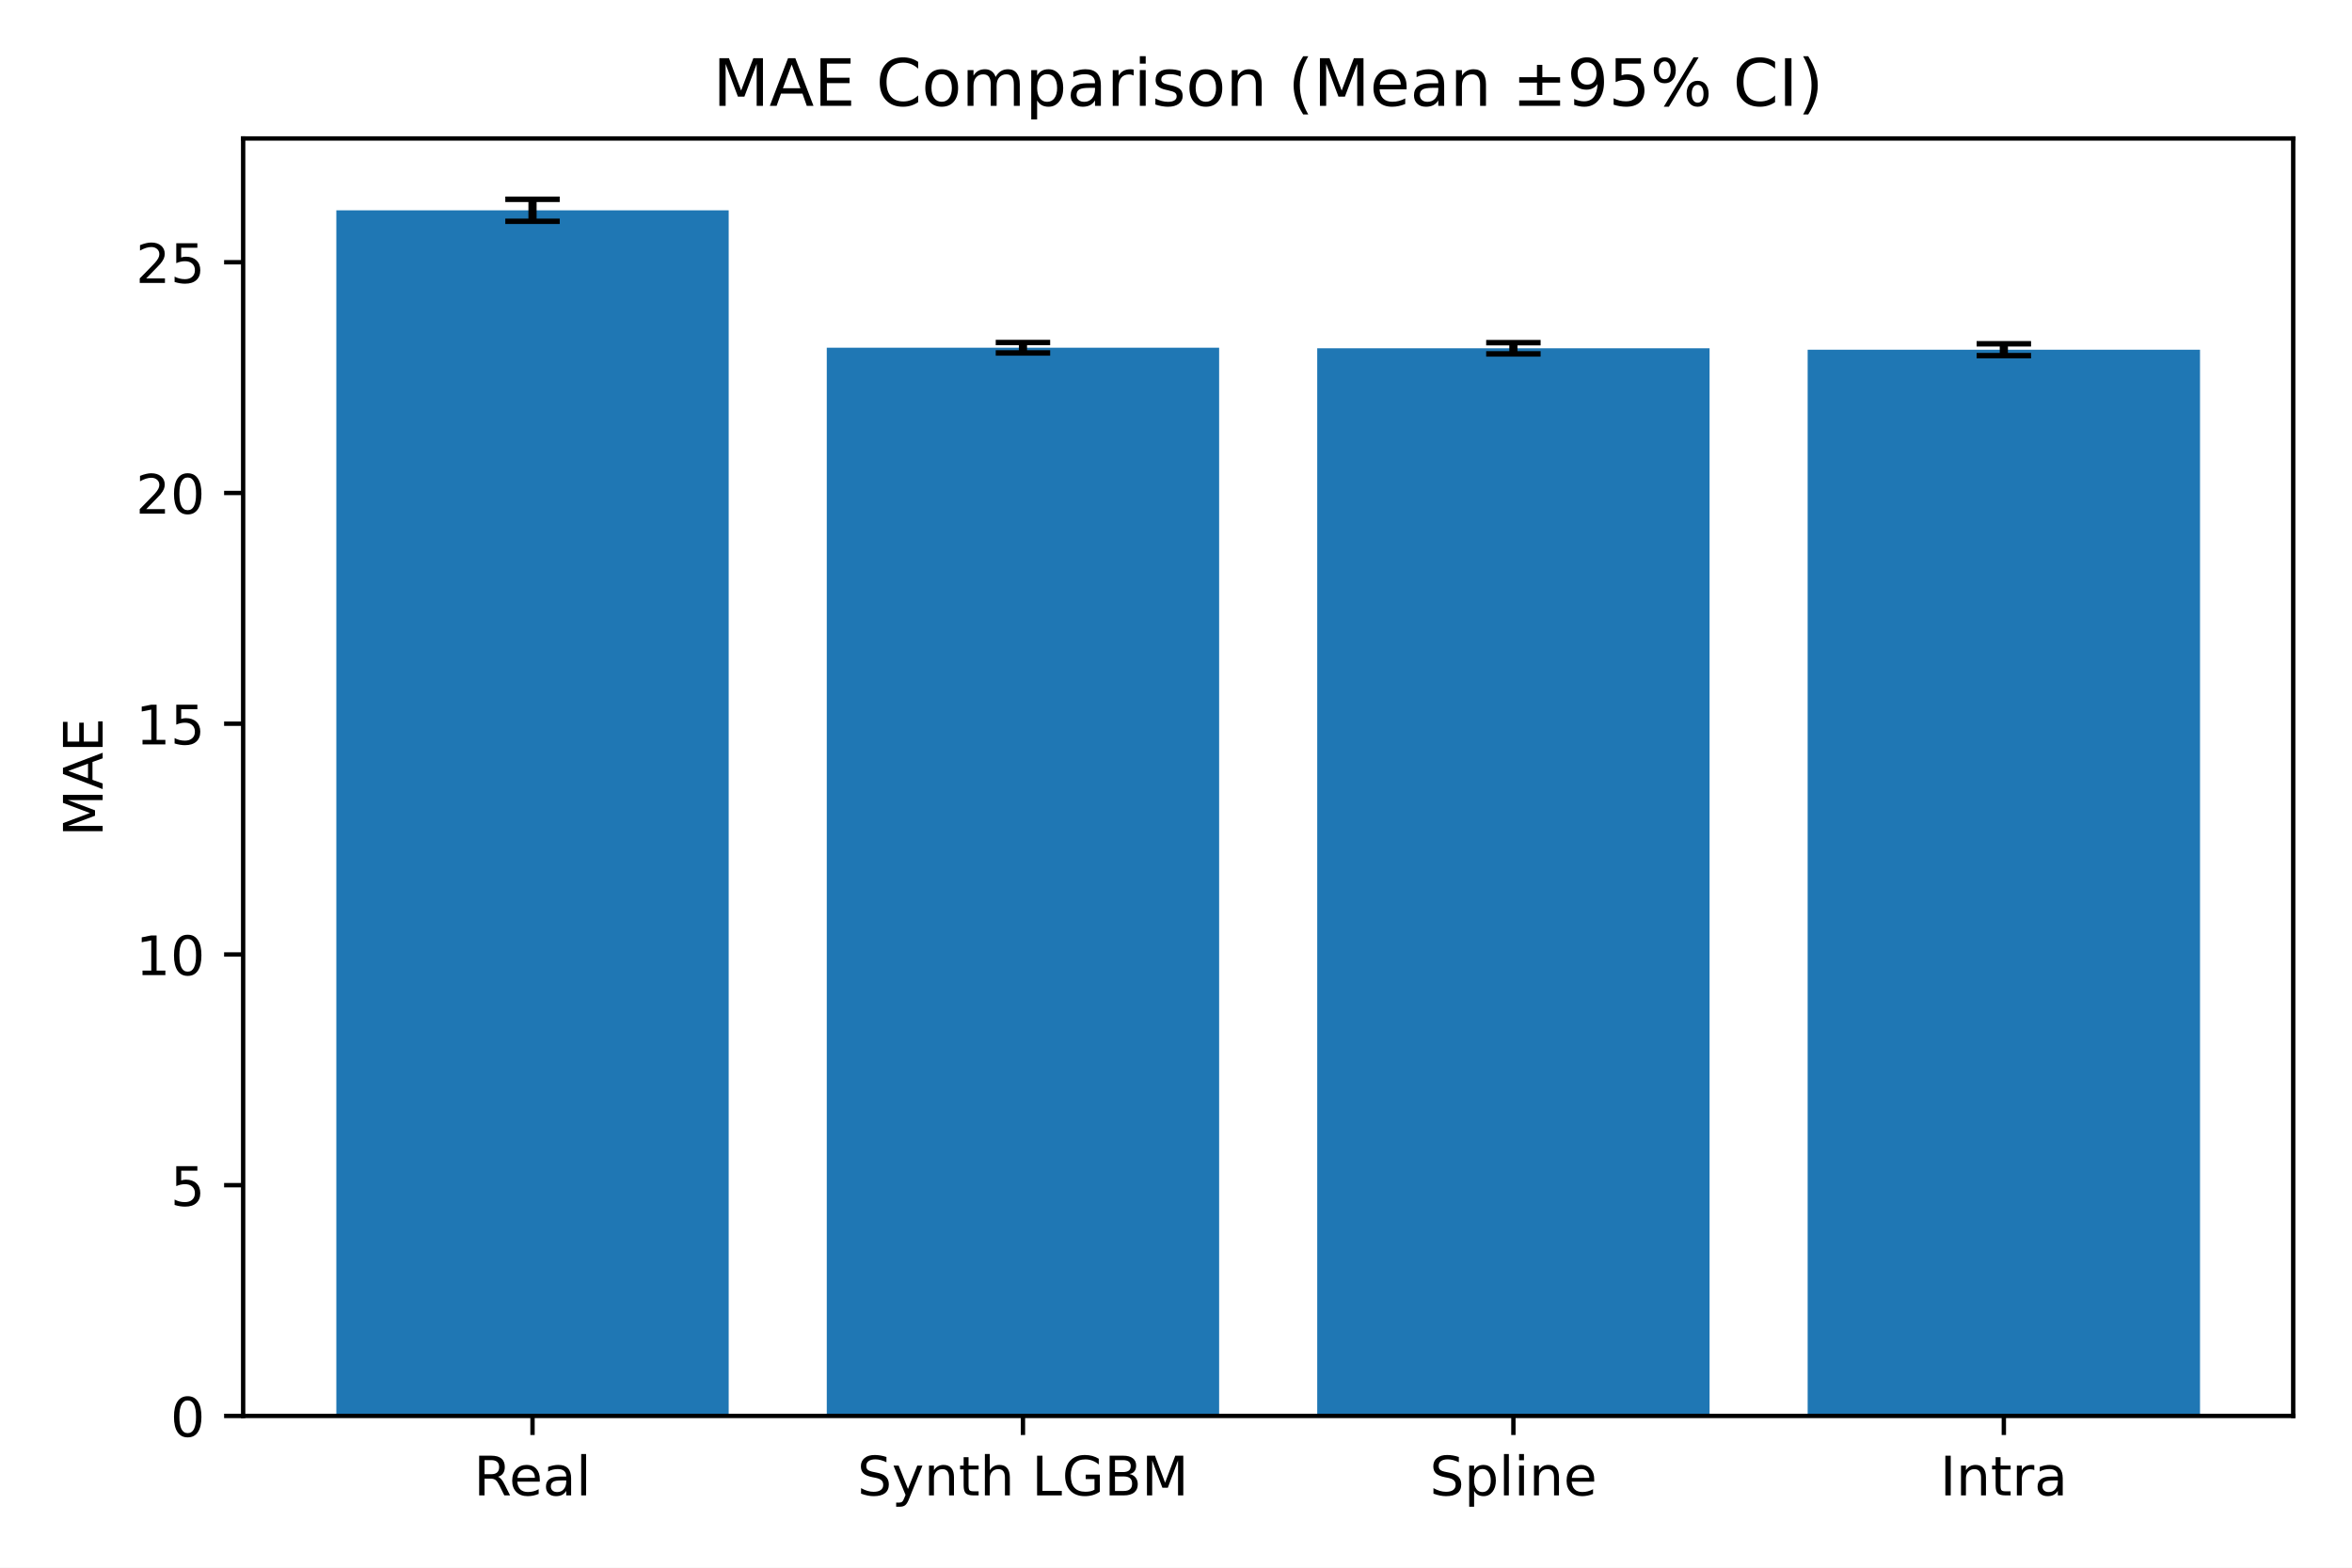
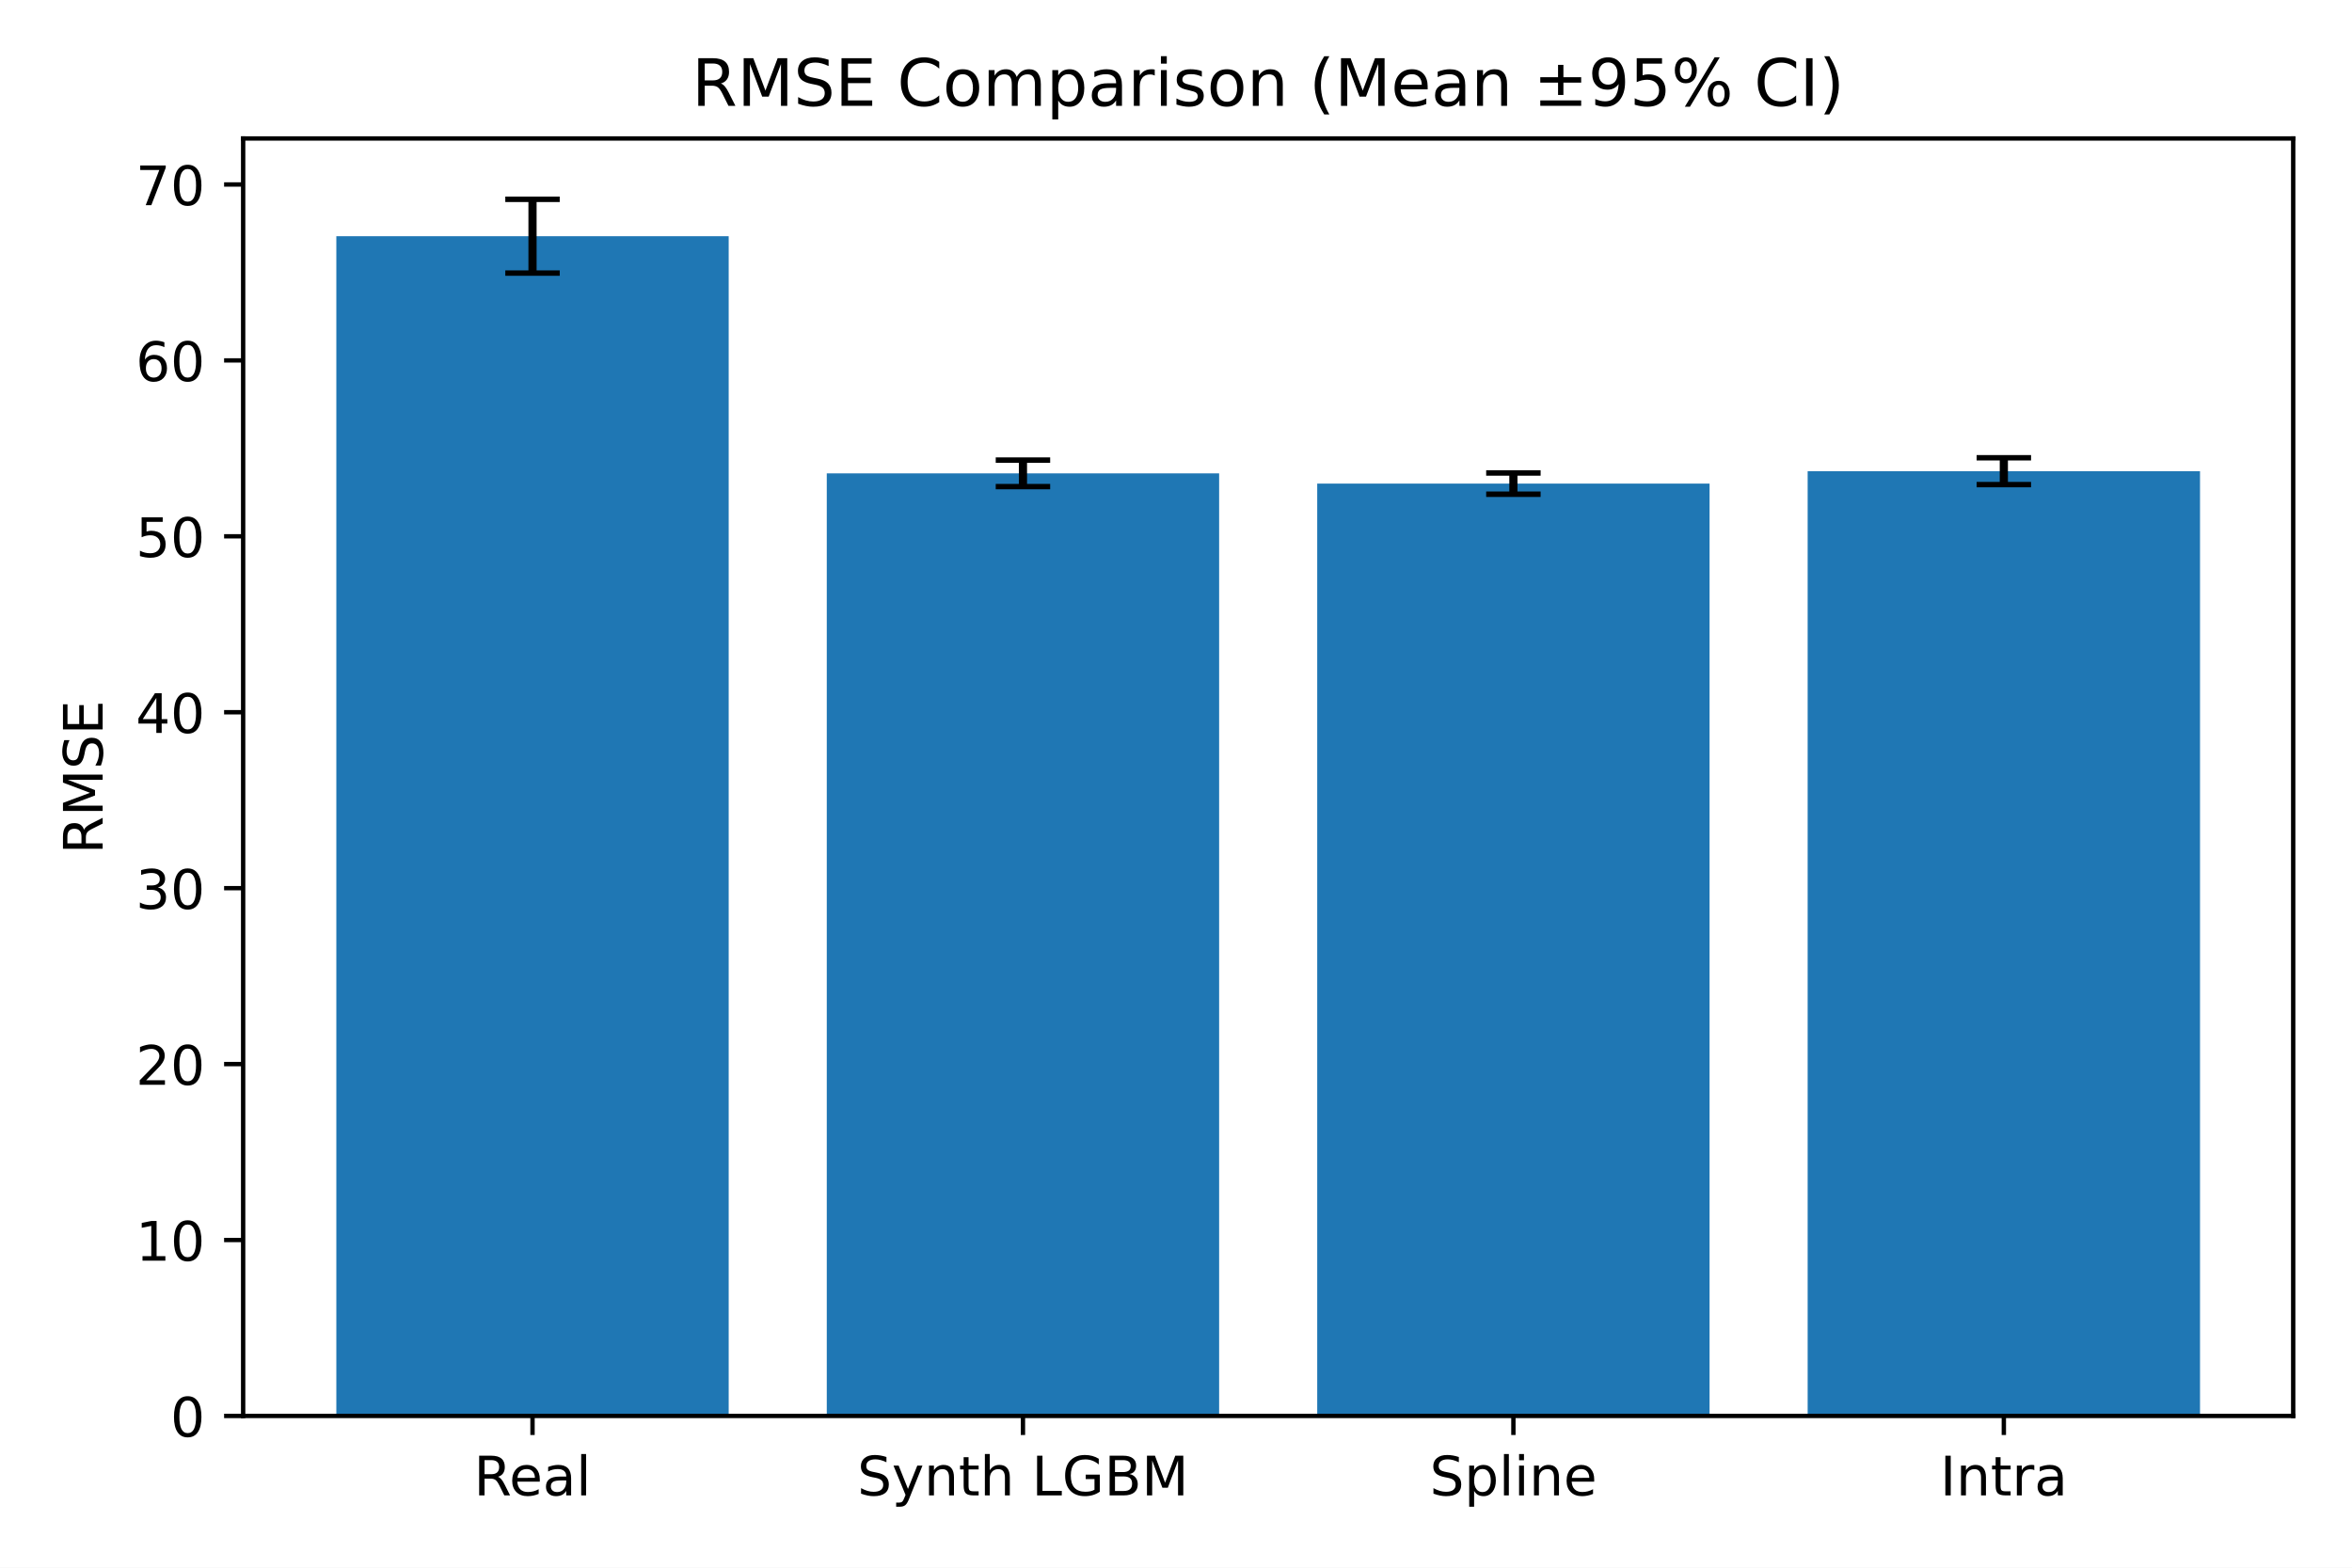
<svg xmlns="http://www.w3.org/2000/svg" xmlns:xlink="http://www.w3.org/1999/xlink" width="432pt" height="288pt" viewBox="0 0 432 288" version="1.1">
  <defs>
    <style type="text/css">*{stroke-linejoin: round; stroke-linecap: butt}</style>
  </defs>
  <g id="figure_1">
    <g id="patch_1">
      <path d="M 0 288  L 432 288  L 432 0  L 0 0  z " style="fill: #ffffff" />
    </g>
    <g id="axes_1">
      <g id="patch_2">
        <path d="M 44.66 260.12  L 421.2 260.12  L 421.2 25.44  L 44.66 25.44  z " style="fill: #ffffff" />
      </g>
      <g id="patch_3">
-         <path d="M 61.775 260.12  L 133.841 260.12  L 133.841 38.635  L 61.775 38.635  z " clip-path="url(#p902162ac54)" style="fill: #1f77b4" />
+         <path d="M 61.775 260.12  L 133.841 260.12  L 133.841 43.393  L 61.775 43.393  z " clip-path="url(#p8f5cad3038)" style="fill: #1f77b4" />
      </g>
      <g id="patch_4">
-         <path d="M 151.857 260.12  L 223.922 260.12  L 223.922 63.882  L 151.857 63.882  z " clip-path="url(#p902162ac54)" style="fill: #1f77b4" />
+         <path d="M 151.857 260.12  L 223.922 260.12  L 223.922 86.963  L 151.857 86.963  z " clip-path="url(#p8f5cad3038)" style="fill: #1f77b4" />
      </g>
      <g id="patch_5">
-         <path d="M 241.938 260.12  L 314.003 260.12  L 314.003 63.979  L 241.938 63.979  z " clip-path="url(#p902162ac54)" style="fill: #1f77b4" />
+         <path d="M 241.938 260.12  L 314.003 260.12  L 314.003 88.845  L 241.938 88.845  z " clip-path="url(#p8f5cad3038)" style="fill: #1f77b4" />
      </g>
      <g id="patch_6">
-         <path d="M 332.019 260.12  L 404.085 260.12  L 404.085 64.247  L 332.019 64.247  z " clip-path="url(#p902162ac54)" style="fill: #1f77b4" />
+         <path d="M 332.019 260.12  L 404.085 260.12  L 404.085 86.561  L 332.019 86.561  z " clip-path="url(#p8f5cad3038)" style="fill: #1f77b4" />
      </g>
      <g id="matplotlib.axis_1">
        <g id="xtick_1">
          <g id="line2d_1">
            <defs>
-               <path id="m9a06ae8ef2" d="M 0 0  L 0 3.5  " style="stroke: #000000; stroke-width: 0.8" />
+               <path id="m32165936a6" d="M 0 0  L 0 3.5  " style="stroke: #000000; stroke-width: 0.8" />
            </defs>
            <g>
-               <use xlink:href="#m9a06ae8ef2" x="97.808" y="260.12" style="stroke: #000000; stroke-width: 0.8" />
+               <use xlink:href="#m32165936a6" x="97.808" y="260.12" style="stroke: #000000; stroke-width: 0.8" />
            </g>
          </g>
          <g id="text_1">
            <g transform="translate(87.02908 274.7184) scale(0.1 -0.1)">
              <defs>
                <path id="DejaVuSans-52" d="M 2841 2188  Q 3044 2119 3236 1894  Q 3428 1669 3622 1275  L 4263 0  L 3584 0  L 2988 1197  Q 2756 1666 2539 1819  Q 2322 1972 1947 1972  L 1259 1972  L 1259 0  L 628 0  L 628 4666  L 2053 4666  Q 2853 4666 3247 4331  Q 3641 3997 3641 3322  Q 3641 2881 3436 2590  Q 3231 2300 2841 2188  z M 1259 4147  L 1259 2491  L 2053 2491  Q 2509 2491 2742 2702  Q 2975 2913 2975 3322  Q 2975 3731 2742 3939  Q 2509 4147 2053 4147  L 1259 4147  z " transform="scale(0.015625)" />
                <path id="DejaVuSans-65" d="M 3597 1894  L 3597 1613  L 953 1613  Q 991 1019 1311 708  Q 1631 397 2203 397  Q 2534 397 2845 478  Q 3156 559 3463 722  L 3463 178  Q 3153 47 2828 -22  Q 2503 -91 2169 -91  Q 1331 -91 842 396  Q 353 884 353 1716  Q 353 2575 817 3079  Q 1281 3584 2069 3584  Q 2775 3584 3186 3129  Q 3597 2675 3597 1894  z M 3022 2063  Q 3016 2534 2758 2815  Q 2500 3097 2075 3097  Q 1594 3097 1305 2825  Q 1016 2553 972 2059  L 3022 2063  z " transform="scale(0.015625)" />
                <path id="DejaVuSans-61" d="M 2194 1759  Q 1497 1759 1228 1600  Q 959 1441 959 1056  Q 959 750 1161 570  Q 1363 391 1709 391  Q 2188 391 2477 730  Q 2766 1069 2766 1631  L 2766 1759  L 2194 1759  z M 3341 1997  L 3341 0  L 2766 0  L 2766 531  Q 2569 213 2275 61  Q 1981 -91 1556 -91  Q 1019 -91 701 211  Q 384 513 384 1019  Q 384 1609 779 1909  Q 1175 2209 1959 2209  L 2766 2209  L 2766 2266  Q 2766 2663 2505 2880  Q 2244 3097 1772 3097  Q 1472 3097 1187 3025  Q 903 2953 641 2809  L 641 3341  Q 956 3463 1253 3523  Q 1550 3584 1831 3584  Q 2591 3584 2966 3190  Q 3341 2797 3341 1997  z " transform="scale(0.015625)" />
                <path id="DejaVuSans-6c" d="M 603 4863  L 1178 4863  L 1178 0  L 603 0  L 603 4863  z " transform="scale(0.015625)" />
              </defs>
              <use xlink:href="#DejaVuSans-52" />
              <use xlink:href="#DejaVuSans-65" transform="translate(64.98242 0)" />
              <use xlink:href="#DejaVuSans-61" transform="translate(126.5059 0)" />
              <use xlink:href="#DejaVuSans-6c" transform="translate(187.7852 0)" />
            </g>
          </g>
        </g>
        <g id="xtick_2">
          <g id="line2d_2">
            <g>
-               <use xlink:href="#m9a06ae8ef2" x="187.889" y="260.12" style="stroke: #000000; stroke-width: 0.8" />
+               <use xlink:href="#m32165936a6" x="187.889" y="260.12" style="stroke: #000000; stroke-width: 0.8" />
            </g>
          </g>
          <g id="text_2">
            <g transform="translate(157.4643 274.7184) scale(0.1 -0.1)">
              <defs>
                <path id="DejaVuSans-53" d="M 3425 4513  L 3425 3897  Q 3066 4069 2747 4153  Q 2428 4238 2131 4238  Q 1616 4238 1336 4038  Q 1056 3838 1056 3469  Q 1056 3159 1242 3001  Q 1428 2844 1947 2747  L 2328 2669  Q 3034 2534 3370 2195  Q 3706 1856 3706 1288  Q 3706 609 3251 259  Q 2797 -91 1919 -91  Q 1588 -91 1214 -16  Q 841 59 441 206  L 441 856  Q 825 641 1194 531  Q 1563 422 1919 422  Q 2459 422 2753 634  Q 3047 847 3047 1241  Q 3047 1584 2836 1778  Q 2625 1972 2144 2069  L 1759 2144  Q 1053 2284 737 2584  Q 422 2884 422 3419  Q 422 4038 858 4394  Q 1294 4750 2059 4750  Q 2388 4750 2728 4690  Q 3069 4631 3425 4513  z " transform="scale(0.015625)" />
                <path id="DejaVuSans-79" d="M 2059 -325  Q 1816 -950 1584 -1140  Q 1353 -1331 966 -1331  L 506 -1331  L 506 -850  L 844 -850  Q 1081 -850 1212 -737  Q 1344 -625 1503 -206  L 1606 56  L 191 3500  L 800 3500  L 1894 763  L 2988 3500  L 3597 3500  L 2059 -325  z " transform="scale(0.015625)" />
                <path id="DejaVuSans-6e" d="M 3513 2113  L 3513 0  L 2938 0  L 2938 2094  Q 2938 2591 2744 2837  Q 2550 3084 2163 3084  Q 1697 3084 1428 2787  Q 1159 2491 1159 1978  L 1159 0  L 581 0  L 581 3500  L 1159 3500  L 1159 2956  Q 1366 3272 1645 3428  Q 1925 3584 2291 3584  Q 2894 3584 3203 3211  Q 3513 2838 3513 2113  z " transform="scale(0.015625)" />
                <path id="DejaVuSans-74" d="M 1172 4494  L 1172 3500  L 2356 3500  L 2356 3053  L 1172 3053  L 1172 1153  Q 1172 725 1289 603  Q 1406 481 1766 481  L 2356 481  L 2356 0  L 1766 0  Q 1100 0 847 248  Q 594 497 594 1153  L 594 3053  L 172 3053  L 172 3500  L 594 3500  L 594 4494  L 1172 4494  z " transform="scale(0.015625)" />
                <path id="DejaVuSans-68" d="M 3513 2113  L 3513 0  L 2938 0  L 2938 2094  Q 2938 2591 2744 2837  Q 2550 3084 2163 3084  Q 1697 3084 1428 2787  Q 1159 2491 1159 1978  L 1159 0  L 581 0  L 581 4863  L 1159 4863  L 1159 2956  Q 1366 3272 1645 3428  Q 1925 3584 2291 3584  Q 2894 3584 3203 3211  Q 3513 2838 3513 2113  z " transform="scale(0.015625)" />
                <path id="DejaVuSans-20" transform="scale(0.015625)" />
                <path id="DejaVuSans-4c" d="M 628 4666  L 1259 4666  L 1259 531  L 3531 531  L 3531 0  L 628 0  L 628 4666  z " transform="scale(0.015625)" />
                <path id="DejaVuSans-47" d="M 3809 666  L 3809 1919  L 2778 1919  L 2778 2438  L 4434 2438  L 4434 434  Q 4069 175 3628 42  Q 3188 -91 2688 -91  Q 1594 -91 976 548  Q 359 1188 359 2328  Q 359 3472 976 4111  Q 1594 4750 2688 4750  Q 3144 4750 3555 4637  Q 3966 4525 4313 4306  L 4313 3634  Q 3963 3931 3569 4081  Q 3175 4231 2741 4231  Q 1884 4231 1454 3753  Q 1025 3275 1025 2328  Q 1025 1384 1454 906  Q 1884 428 2741 428  Q 3075 428 3337 486  Q 3600 544 3809 666  z " transform="scale(0.015625)" />
                <path id="DejaVuSans-42" d="M 1259 2228  L 1259 519  L 2272 519  Q 2781 519 3026 730  Q 3272 941 3272 1375  Q 3272 1813 3026 2020  Q 2781 2228 2272 2228  L 1259 2228  z M 1259 4147  L 1259 2741  L 2194 2741  Q 2656 2741 2882 2914  Q 3109 3088 3109 3444  Q 3109 3797 2882 3972  Q 2656 4147 2194 4147  L 1259 4147  z M 628 4666  L 2241 4666  Q 2963 4666 3353 4366  Q 3744 4066 3744 3513  Q 3744 3084 3544 2831  Q 3344 2578 2956 2516  Q 3422 2416 3680 2098  Q 3938 1781 3938 1306  Q 3938 681 3513 340  Q 3088 0 2303 0  L 628 0  L 628 4666  z " transform="scale(0.015625)" />
                <path id="DejaVuSans-4d" d="M 628 4666  L 1569 4666  L 2759 1491  L 3956 4666  L 4897 4666  L 4897 0  L 4281 0  L 4281 4097  L 3078 897  L 2444 897  L 1241 4097  L 1241 0  L 628 0  L 628 4666  z " transform="scale(0.015625)" />
              </defs>
              <use xlink:href="#DejaVuSans-53" />
              <use xlink:href="#DejaVuSans-79" transform="translate(63.47656 0)" />
              <use xlink:href="#DejaVuSans-6e" transform="translate(122.6562 0)" />
              <use xlink:href="#DejaVuSans-74" transform="translate(186.0352 0)" />
              <use xlink:href="#DejaVuSans-68" transform="translate(225.2441 0)" />
              <use xlink:href="#DejaVuSans-20" transform="translate(288.623 0)" />
              <use xlink:href="#DejaVuSans-4c" transform="translate(320.4102 0)" />
              <use xlink:href="#DejaVuSans-47" transform="translate(376.123 0)" />
              <use xlink:href="#DejaVuSans-42" transform="translate(453.6133 0)" />
              <use xlink:href="#DejaVuSans-4d" transform="translate(522.2168 0)" />
            </g>
          </g>
        </g>
        <g id="xtick_3">
          <g id="line2d_3">
            <g>
-               <use xlink:href="#m9a06ae8ef2" x="277.971" y="260.12" style="stroke: #000000; stroke-width: 0.8" />
+               <use xlink:href="#m32165936a6" x="277.971" y="260.12" style="stroke: #000000; stroke-width: 0.8" />
            </g>
          </g>
          <g id="text_3">
            <g transform="translate(262.5988 274.7184) scale(0.1 -0.1)">
              <defs>
                <path id="DejaVuSans-70" d="M 1159 525  L 1159 -1331  L 581 -1331  L 581 3500  L 1159 3500  L 1159 2969  Q 1341 3281 1617 3432  Q 1894 3584 2278 3584  Q 2916 3584 3314 3078  Q 3713 2572 3713 1747  Q 3713 922 3314 415  Q 2916 -91 2278 -91  Q 1894 -91 1617 61  Q 1341 213 1159 525  z M 3116 1747  Q 3116 2381 2855 2742  Q 2594 3103 2138 3103  Q 1681 3103 1420 2742  Q 1159 2381 1159 1747  Q 1159 1113 1420 752  Q 1681 391 2138 391  Q 2594 391 2855 752  Q 3116 1113 3116 1747  z " transform="scale(0.015625)" />
                <path id="DejaVuSans-69" d="M 603 3500  L 1178 3500  L 1178 0  L 603 0  L 603 3500  z M 603 4863  L 1178 4863  L 1178 4134  L 603 4134  L 603 4863  z " transform="scale(0.015625)" />
              </defs>
              <use xlink:href="#DejaVuSans-53" />
              <use xlink:href="#DejaVuSans-70" transform="translate(63.47656 0)" />
              <use xlink:href="#DejaVuSans-6c" transform="translate(126.9531 0)" />
              <use xlink:href="#DejaVuSans-69" transform="translate(154.7363 0)" />
              <use xlink:href="#DejaVuSans-6e" transform="translate(182.5195 0)" />
              <use xlink:href="#DejaVuSans-65" transform="translate(245.8984 0)" />
            </g>
          </g>
        </g>
        <g id="xtick_4">
          <g id="line2d_4">
            <g>
-               <use xlink:href="#m9a06ae8ef2" x="368.052" y="260.12" style="stroke: #000000; stroke-width: 0.8" />
+               <use xlink:href="#m32165936a6" x="368.052" y="260.12" style="stroke: #000000; stroke-width: 0.8" />
            </g>
          </g>
          <g id="text_4">
            <g transform="translate(356.3286 274.7184) scale(0.1 -0.1)">
              <defs>
                <path id="DejaVuSans-49" d="M 628 4666  L 1259 4666  L 1259 0  L 628 0  L 628 4666  z " transform="scale(0.015625)" />
                <path id="DejaVuSans-72" d="M 2631 2963  Q 2534 3019 2420 3045  Q 2306 3072 2169 3072  Q 1681 3072 1420 2755  Q 1159 2438 1159 1844  L 1159 0  L 581 0  L 581 3500  L 1159 3500  L 1159 2956  Q 1341 3275 1631 3429  Q 1922 3584 2338 3584  Q 2397 3584 2469 3576  Q 2541 3569 2628 3553  L 2631 2963  z " transform="scale(0.015625)" />
              </defs>
              <use xlink:href="#DejaVuSans-49" />
              <use xlink:href="#DejaVuSans-6e" transform="translate(29.49219 0)" />
              <use xlink:href="#DejaVuSans-74" transform="translate(92.87109 0)" />
              <use xlink:href="#DejaVuSans-72" transform="translate(132.0801 0)" />
              <use xlink:href="#DejaVuSans-61" transform="translate(173.1934 0)" />
            </g>
          </g>
        </g>
      </g>
      <g id="matplotlib.axis_2">
        <g id="ytick_1">
          <g id="line2d_5">
            <defs>
-               <path id="m6f5991cad9" d="M 0 0  L -3.5 0  " style="stroke: #000000; stroke-width: 0.8" />
+               <path id="mc5555f8608" d="M 0 0  L -3.5 0  " style="stroke: #000000; stroke-width: 0.8" />
            </defs>
            <g>
-               <use xlink:href="#m6f5991cad9" x="44.66" y="260.12" style="stroke: #000000; stroke-width: 0.8" />
+               <use xlink:href="#mc5555f8608" x="44.66" y="260.12" style="stroke: #000000; stroke-width: 0.8" />
            </g>
          </g>
          <g id="text_5">
            <g transform="translate(31.2975 263.9192) scale(0.1 -0.1)">
              <defs>
                <path id="DejaVuSans-30" d="M 2034 4250  Q 1547 4250 1301 3770  Q 1056 3291 1056 2328  Q 1056 1369 1301 889  Q 1547 409 2034 409  Q 2525 409 2770 889  Q 3016 1369 3016 2328  Q 3016 3291 2770 3770  Q 2525 4250 2034 4250  z M 2034 4750  Q 2819 4750 3233 4129  Q 3647 3509 3647 2328  Q 3647 1150 3233 529  Q 2819 -91 2034 -91  Q 1250 -91 836 529  Q 422 1150 422 2328  Q 422 3509 836 4129  Q 1250 4750 2034 4750  z " transform="scale(0.015625)" />
              </defs>
              <use xlink:href="#DejaVuSans-30" />
            </g>
          </g>
        </g>
        <g id="ytick_2">
          <g id="line2d_6">
            <g>
-               <use xlink:href="#m6f5991cad9" x="44.66" y="217.731" style="stroke: #000000; stroke-width: 0.8" />
+               <use xlink:href="#mc5555f8608" x="44.66" y="227.801" style="stroke: #000000; stroke-width: 0.8" />
            </g>
          </g>
          <g id="text_6">
-             <g transform="translate(31.2975 221.5305) scale(0.1 -0.1)">
-               <defs>
-                 <path id="DejaVuSans-35" d="M 691 4666  L 3169 4666  L 3169 4134  L 1269 4134  L 1269 2991  Q 1406 3038 1543 3061  Q 1681 3084 1819 3084  Q 2600 3084 3056 2656  Q 3513 2228 3513 1497  Q 3513 744 3044 326  Q 2575 -91 1722 -91  Q 1428 -91 1123 -41  Q 819 9 494 109  L 494 744  Q 775 591 1075 516  Q 1375 441 1709 441  Q 2250 441 2565 725  Q 2881 1009 2881 1497  Q 2881 1984 2565 2268  Q 2250 2553 1709 2553  Q 1456 2553 1204 2497  Q 953 2441 691 2322  L 691 4666  z " transform="scale(0.015625)" />
-               </defs>
-               <use xlink:href="#DejaVuSans-35" />
+             <g transform="translate(24.935 231.6007) scale(0.1 -0.1)">
+               <defs>
+                 <path id="DejaVuSans-31" d="M 794 531  L 1825 531  L 1825 4091  L 703 3866  L 703 4441  L 1819 4666  L 2450 4666  L 2450 531  L 3481 531  L 3481 0  L 794 0  L 794 531  z " transform="scale(0.015625)" />
+               </defs>
+               <use xlink:href="#DejaVuSans-31" />
+               <use xlink:href="#DejaVuSans-30" transform="translate(63.62305 0)" />
            </g>
          </g>
        </g>
        <g id="ytick_3">
          <g id="line2d_7">
            <g>
-               <use xlink:href="#m6f5991cad9" x="44.66" y="175.343" style="stroke: #000000; stroke-width: 0.8" />
+               <use xlink:href="#mc5555f8608" x="44.66" y="195.483" style="stroke: #000000; stroke-width: 0.8" />
            </g>
          </g>
          <g id="text_7">
-             <g transform="translate(24.935 179.1418) scale(0.1 -0.1)">
-               <defs>
-                 <path id="DejaVuSans-31" d="M 794 531  L 1825 531  L 1825 4091  L 703 3866  L 703 4441  L 1819 4666  L 2450 4666  L 2450 531  L 3481 531  L 3481 0  L 794 0  L 794 531  z " transform="scale(0.015625)" />
-               </defs>
-               <use xlink:href="#DejaVuSans-31" />
+             <g transform="translate(24.935 199.2821) scale(0.1 -0.1)">
+               <defs>
+                 <path id="DejaVuSans-32" d="M 1228 531  L 3431 531  L 3431 0  L 469 0  L 469 531  Q 828 903 1448 1529  Q 2069 2156 2228 2338  Q 2531 2678 2651 2914  Q 2772 3150 2772 3378  Q 2772 3750 2511 3984  Q 2250 4219 1831 4219  Q 1534 4219 1204 4116  Q 875 4013 500 3803  L 500 4441  Q 881 4594 1212 4672  Q 1544 4750 1819 4750  Q 2544 4750 2975 4387  Q 3406 4025 3406 3419  Q 3406 3131 3298 2873  Q 3191 2616 2906 2266  Q 2828 2175 2409 1742  Q 1991 1309 1228 531  z " transform="scale(0.015625)" />
+               </defs>
+               <use xlink:href="#DejaVuSans-32" />
              <use xlink:href="#DejaVuSans-30" transform="translate(63.62305 0)" />
            </g>
          </g>
        </g>
        <g id="ytick_4">
          <g id="line2d_8">
            <g>
-               <use xlink:href="#m6f5991cad9" x="44.66" y="132.954" style="stroke: #000000; stroke-width: 0.8" />
+               <use xlink:href="#mc5555f8608" x="44.66" y="163.164" style="stroke: #000000; stroke-width: 0.8" />
            </g>
          </g>
          <g id="text_8">
-             <g transform="translate(24.935 136.7532) scale(0.1 -0.1)">
-               <use xlink:href="#DejaVuSans-31" />
-               <use xlink:href="#DejaVuSans-35" transform="translate(63.62305 0)" />
+             <g transform="translate(24.935 166.9636) scale(0.1 -0.1)">
+               <defs>
+                 <path id="DejaVuSans-33" d="M 2597 2516  Q 3050 2419 3304 2112  Q 3559 1806 3559 1356  Q 3559 666 3084 287  Q 2609 -91 1734 -91  Q 1441 -91 1130 -33  Q 819 25 488 141  L 488 750  Q 750 597 1062 519  Q 1375 441 1716 441  Q 2309 441 2620 675  Q 2931 909 2931 1356  Q 2931 1769 2642 2001  Q 2353 2234 1838 2234  L 1294 2234  L 1294 2753  L 1863 2753  Q 2328 2753 2575 2939  Q 2822 3125 2822 3475  Q 2822 3834 2567 4026  Q 2313 4219 1838 4219  Q 1578 4219 1281 4162  Q 984 4106 628 3988  L 628 4550  Q 988 4650 1302 4700  Q 1616 4750 1894 4750  Q 2613 4750 3031 4423  Q 3450 4097 3450 3541  Q 3450 3153 3228 2886  Q 3006 2619 2597 2516  z " transform="scale(0.015625)" />
+               </defs>
+               <use xlink:href="#DejaVuSans-33" />
+               <use xlink:href="#DejaVuSans-30" transform="translate(63.62305 0)" />
            </g>
          </g>
        </g>
        <g id="ytick_5">
          <g id="line2d_9">
            <g>
-               <use xlink:href="#m6f5991cad9" x="44.66" y="90.565" style="stroke: #000000; stroke-width: 0.8" />
+               <use xlink:href="#mc5555f8608" x="44.66" y="130.846" style="stroke: #000000; stroke-width: 0.8" />
            </g>
          </g>
          <g id="text_9">
-             <g transform="translate(24.935 94.36448) scale(0.1 -0.1)">
-               <defs>
-                 <path id="DejaVuSans-32" d="M 1228 531  L 3431 531  L 3431 0  L 469 0  L 469 531  Q 828 903 1448 1529  Q 2069 2156 2228 2338  Q 2531 2678 2651 2914  Q 2772 3150 2772 3378  Q 2772 3750 2511 3984  Q 2250 4219 1831 4219  Q 1534 4219 1204 4116  Q 875 4013 500 3803  L 500 4441  Q 881 4594 1212 4672  Q 1544 4750 1819 4750  Q 2544 4750 2975 4387  Q 3406 4025 3406 3419  Q 3406 3131 3298 2873  Q 3191 2616 2906 2266  Q 2828 2175 2409 1742  Q 1991 1309 1228 531  z " transform="scale(0.015625)" />
-               </defs>
-               <use xlink:href="#DejaVuSans-32" />
+             <g transform="translate(24.935 134.645) scale(0.1 -0.1)">
+               <defs>
+                 <path id="DejaVuSans-34" d="M 2419 4116  L 825 1625  L 2419 1625  L 2419 4116  z M 2253 4666  L 3047 4666  L 3047 1625  L 3713 1625  L 3713 1100  L 3047 1100  L 3047 0  L 2419 0  L 2419 1100  L 313 1100  L 313 1709  L 2253 4666  z " transform="scale(0.015625)" />
+               </defs>
+               <use xlink:href="#DejaVuSans-34" />
              <use xlink:href="#DejaVuSans-30" transform="translate(63.62305 0)" />
            </g>
          </g>
        </g>
        <g id="ytick_6">
          <g id="line2d_10">
            <g>
-               <use xlink:href="#m6f5991cad9" x="44.66" y="48.177" style="stroke: #000000; stroke-width: 0.8" />
+               <use xlink:href="#mc5555f8608" x="44.66" y="98.527" style="stroke: #000000; stroke-width: 0.8" />
            </g>
          </g>
          <g id="text_10">
-             <g transform="translate(24.935 51.97579) scale(0.1 -0.1)">
-               <use xlink:href="#DejaVuSans-32" />
-               <use xlink:href="#DejaVuSans-35" transform="translate(63.62305 0)" />
-             </g>
-           </g>
-         </g>
-         <g id="text_11">
-           <g transform="translate(18.85531 153.6738) rotate(-90) scale(0.1 -0.1)">
+             <g transform="translate(24.935 102.3265) scale(0.1 -0.1)">
+               <defs>
+                 <path id="DejaVuSans-35" d="M 691 4666  L 3169 4666  L 3169 4134  L 1269 4134  L 1269 2991  Q 1406 3038 1543 3061  Q 1681 3084 1819 3084  Q 2600 3084 3056 2656  Q 3513 2228 3513 1497  Q 3513 744 3044 326  Q 2575 -91 1722 -91  Q 1428 -91 1123 -41  Q 819 9 494 109  L 494 744  Q 775 591 1075 516  Q 1375 441 1709 441  Q 2250 441 2565 725  Q 2881 1009 2881 1497  Q 2881 1984 2565 2268  Q 2250 2553 1709 2553  Q 1456 2553 1204 2497  Q 953 2441 691 2322  L 691 4666  z " transform="scale(0.015625)" />
+               </defs>
+               <use xlink:href="#DejaVuSans-35" />
+               <use xlink:href="#DejaVuSans-30" transform="translate(63.62305 0)" />
+             </g>
+           </g>
+         </g>
+         <g id="ytick_7">
+           <g id="line2d_11">
+             <g>
+               <use xlink:href="#mc5555f8608" x="44.66" y="66.209" style="stroke: #000000; stroke-width: 0.8" />
+             </g>
+           </g>
+           <g id="text_11">
+             <g transform="translate(24.935 70.00796) scale(0.1 -0.1)">
+               <defs>
+                 <path id="DejaVuSans-36" d="M 2113 2584  Q 1688 2584 1439 2293  Q 1191 2003 1191 1497  Q 1191 994 1439 701  Q 1688 409 2113 409  Q 2538 409 2786 701  Q 3034 994 3034 1497  Q 3034 2003 2786 2293  Q 2538 2584 2113 2584  z M 3366 4563  L 3366 3988  Q 3128 4100 2886 4159  Q 2644 4219 2406 4219  Q 1781 4219 1451 3797  Q 1122 3375 1075 2522  Q 1259 2794 1537 2939  Q 1816 3084 2150 3084  Q 2853 3084 3261 2657  Q 3669 2231 3669 1497  Q 3669 778 3244 343  Q 2819 -91 2113 -91  Q 1303 -91 875 529  Q 447 1150 447 2328  Q 447 3434 972 4092  Q 1497 4750 2381 4750  Q 2619 4750 2861 4703  Q 3103 4656 3366 4563  z " transform="scale(0.015625)" />
+               </defs>
+               <use xlink:href="#DejaVuSans-36" />
+               <use xlink:href="#DejaVuSans-30" transform="translate(63.62305 0)" />
+             </g>
+           </g>
+         </g>
+         <g id="ytick_8">
+           <g id="line2d_12">
+             <g>
+               <use xlink:href="#mc5555f8608" x="44.66" y="33.89" style="stroke: #000000; stroke-width: 0.8" />
+             </g>
+           </g>
+           <g id="text_12">
+             <g transform="translate(24.935 37.68941) scale(0.1 -0.1)">
+               <defs>
+                 <path id="DejaVuSans-37" d="M 525 4666  L 3525 4666  L 3525 4397  L 1831 0  L 1172 0  L 2766 4134  L 525 4134  L 525 4666  z " transform="scale(0.015625)" />
+               </defs>
+               <use xlink:href="#DejaVuSans-37" />
+               <use xlink:href="#DejaVuSans-30" transform="translate(63.62305 0)" />
+             </g>
+           </g>
+         </g>
+         <g id="text_13">
+           <g transform="translate(18.85531 156.9019) rotate(-90) scale(0.1 -0.1)">
            <defs>
-               <path id="DejaVuSans-41" d="M 2188 4044  L 1331 1722  L 3047 1722  L 2188 4044  z M 1831 4666  L 2547 4666  L 4325 0  L 3669 0  L 3244 1197  L 1141 1197  L 716 0  L 50 0  L 1831 4666  z " transform="scale(0.015625)" />
              <path id="DejaVuSans-45" d="M 628 4666  L 3578 4666  L 3578 4134  L 1259 4134  L 1259 2753  L 3481 2753  L 3481 2222  L 1259 2222  L 1259 531  L 3634 531  L 3634 0  L 628 0  L 628 4666  z " transform="scale(0.015625)" />
            </defs>
-             <use xlink:href="#DejaVuSans-4d" />
-             <use xlink:href="#DejaVuSans-41" transform="translate(86.2793 0)" />
-             <use xlink:href="#DejaVuSans-45" transform="translate(154.6875 0)" />
+             <use xlink:href="#DejaVuSans-52" />
+             <use xlink:href="#DejaVuSans-4d" transform="translate(69.48242 0)" />
+             <use xlink:href="#DejaVuSans-53" transform="translate(155.7617 0)" />
+             <use xlink:href="#DejaVuSans-45" transform="translate(219.2383 0)" />
          </g>
        </g>
      </g>
      <g id="LineCollection_1">
-         <path d="M 97.808 40.654  L 97.808 36.615  " clip-path="url(#p902162ac54)" style="fill: none; stroke: #000000; stroke-width: 1.5" />
-         <path d="M 187.889 64.841  L 187.889 62.923  " clip-path="url(#p902162ac54)" style="fill: none; stroke: #000000; stroke-width: 1.5" />
-         <path d="M 277.971 65.01  L 277.971 62.947  " clip-path="url(#p902162ac54)" style="fill: none; stroke: #000000; stroke-width: 1.5" />
-         <path d="M 368.052 65.332  L 368.052 63.162  " clip-path="url(#p902162ac54)" style="fill: none; stroke: #000000; stroke-width: 1.5" />
-       </g>
-       <g id="line2d_11">
+         <path d="M 97.808 50.17  L 97.808 36.615  " clip-path="url(#p8f5cad3038)" style="fill: none; stroke: #000000; stroke-width: 1.5" />
+         <path d="M 187.889 89.395  L 187.889 84.531  " clip-path="url(#p8f5cad3038)" style="fill: none; stroke: #000000; stroke-width: 1.5" />
+         <path d="M 277.971 90.799  L 277.971 86.891  " clip-path="url(#p8f5cad3038)" style="fill: none; stroke: #000000; stroke-width: 1.5" />
+         <path d="M 368.052 89.027  L 368.052 84.096  " clip-path="url(#p8f5cad3038)" style="fill: none; stroke: #000000; stroke-width: 1.5" />
+       </g>
+       <g id="line2d_13">
        <defs>
-           <path id="maeefa4aa34" d="M 5 0  L -5 -0  " style="stroke: #000000" />
+           <path id="mbf16f8234a" d="M 5 0  L -5 -0  " style="stroke: #000000" />
        </defs>
-         <g clip-path="url(#p902162ac54)">
-           <use xlink:href="#maeefa4aa34" x="97.808" y="40.654" style="fill: #1f77b4; stroke: #000000" />
-           <use xlink:href="#maeefa4aa34" x="187.889" y="64.841" style="fill: #1f77b4; stroke: #000000" />
-           <use xlink:href="#maeefa4aa34" x="277.971" y="65.01" style="fill: #1f77b4; stroke: #000000" />
-           <use xlink:href="#maeefa4aa34" x="368.052" y="65.332" style="fill: #1f77b4; stroke: #000000" />
-         </g>
-       </g>
-       <g id="line2d_12">
-         <g clip-path="url(#p902162ac54)">
-           <use xlink:href="#maeefa4aa34" x="97.808" y="36.615" style="fill: #1f77b4; stroke: #000000" />
-           <use xlink:href="#maeefa4aa34" x="187.889" y="62.923" style="fill: #1f77b4; stroke: #000000" />
-           <use xlink:href="#maeefa4aa34" x="277.971" y="62.947" style="fill: #1f77b4; stroke: #000000" />
-           <use xlink:href="#maeefa4aa34" x="368.052" y="63.162" style="fill: #1f77b4; stroke: #000000" />
+         <g clip-path="url(#p8f5cad3038)">
+           <use xlink:href="#mbf16f8234a" x="97.808" y="50.17" style="fill: #1f77b4; stroke: #000000" />
+           <use xlink:href="#mbf16f8234a" x="187.889" y="89.395" style="fill: #1f77b4; stroke: #000000" />
+           <use xlink:href="#mbf16f8234a" x="277.971" y="90.799" style="fill: #1f77b4; stroke: #000000" />
+           <use xlink:href="#mbf16f8234a" x="368.052" y="89.027" style="fill: #1f77b4; stroke: #000000" />
+         </g>
+       </g>
+       <g id="line2d_14">
+         <g clip-path="url(#p8f5cad3038)">
+           <use xlink:href="#mbf16f8234a" x="97.808" y="36.615" style="fill: #1f77b4; stroke: #000000" />
+           <use xlink:href="#mbf16f8234a" x="187.889" y="84.531" style="fill: #1f77b4; stroke: #000000" />
+           <use xlink:href="#mbf16f8234a" x="277.971" y="86.891" style="fill: #1f77b4; stroke: #000000" />
+           <use xlink:href="#mbf16f8234a" x="368.052" y="84.096" style="fill: #1f77b4; stroke: #000000" />
        </g>
      </g>
      <g id="patch_7">
        <path d="M 44.66 260.12  L 44.66 25.44  " style="fill: none; stroke: #000000; stroke-width: 0.8; stroke-linejoin: miter; stroke-linecap: square" />
      </g>
      <g id="patch_8">
        <path d="M 421.2 260.12  L 421.2 25.44  " style="fill: none; stroke: #000000; stroke-width: 0.8; stroke-linejoin: miter; stroke-linecap: square" />
      </g>
      <g id="patch_9">
        <path d="M 44.66 260.12  L 421.2 260.12  " style="fill: none; stroke: #000000; stroke-width: 0.8; stroke-linejoin: miter; stroke-linecap: square" />
      </g>
      <g id="patch_10">
        <path d="M 44.66 25.44  L 421.2 25.44  " style="fill: none; stroke: #000000; stroke-width: 0.8; stroke-linejoin: miter; stroke-linecap: square" />
      </g>
-       <g id="text_12">
-         <g transform="translate(130.9525 19.44) scale(0.12 -0.12)">
+       <g id="text_14">
+         <g transform="translate(127.0787 19.44) scale(0.12 -0.12)">
          <defs>
            <path id="DejaVuSans-43" d="M 4122 4306  L 4122 3641  Q 3803 3938 3442 4084  Q 3081 4231 2675 4231  Q 1875 4231 1450 3742  Q 1025 3253 1025 2328  Q 1025 1406 1450 917  Q 1875 428 2675 428  Q 3081 428 3442 575  Q 3803 722 4122 1019  L 4122 359  Q 3791 134 3420 21  Q 3050 -91 2638 -91  Q 1578 -91 968 557  Q 359 1206 359 2328  Q 359 3453 968 4101  Q 1578 4750 2638 4750  Q 3056 4750 3426 4639  Q 3797 4528 4122 4306  z " transform="scale(0.015625)" />
            <path id="DejaVuSans-6f" d="M 1959 3097  Q 1497 3097 1228 2736  Q 959 2375 959 1747  Q 959 1119 1226 758  Q 1494 397 1959 397  Q 2419 397 2687 759  Q 2956 1122 2956 1747  Q 2956 2369 2687 2733  Q 2419 3097 1959 3097  z M 1959 3584  Q 2709 3584 3137 3096  Q 3566 2609 3566 1747  Q 3566 888 3137 398  Q 2709 -91 1959 -91  Q 1206 -91 779 398  Q 353 888 353 1747  Q 353 2609 779 3096  Q 1206 3584 1959 3584  z " transform="scale(0.015625)" />
            <path id="DejaVuSans-6d" d="M 3328 2828  Q 3544 3216 3844 3400  Q 4144 3584 4550 3584  Q 5097 3584 5394 3201  Q 5691 2819 5691 2113  L 5691 0  L 5113 0  L 5113 2094  Q 5113 2597 4934 2840  Q 4756 3084 4391 3084  Q 3944 3084 3684 2787  Q 3425 2491 3425 1978  L 3425 0  L 2847 0  L 2847 2094  Q 2847 2600 2669 2842  Q 2491 3084 2119 3084  Q 1678 3084 1418 2786  Q 1159 2488 1159 1978  L 1159 0  L 581 0  L 581 3500  L 1159 3500  L 1159 2956  Q 1356 3278 1631 3431  Q 1906 3584 2284 3584  Q 2666 3584 2933 3390  Q 3200 3197 3328 2828  z " transform="scale(0.015625)" />
            <path id="DejaVuSans-73" d="M 2834 3397  L 2834 2853  Q 2591 2978 2328 3040  Q 2066 3103 1784 3103  Q 1356 3103 1142 2972  Q 928 2841 928 2578  Q 928 2378 1081 2264  Q 1234 2150 1697 2047  L 1894 2003  Q 2506 1872 2764 1633  Q 3022 1394 3022 966  Q 3022 478 2636 193  Q 2250 -91 1575 -91  Q 1294 -91 989 -36  Q 684 19 347 128  L 347 722  Q 666 556 975 473  Q 1284 391 1588 391  Q 1994 391 2212 530  Q 2431 669 2431 922  Q 2431 1156 2273 1281  Q 2116 1406 1581 1522  L 1381 1569  Q 847 1681 609 1914  Q 372 2147 372 2553  Q 372 3047 722 3315  Q 1072 3584 1716 3584  Q 2034 3584 2315 3537  Q 2597 3491 2834 3397  z " transform="scale(0.015625)" />
            <path id="DejaVuSans-28" d="M 1984 4856  Q 1566 4138 1362 3434  Q 1159 2731 1159 2009  Q 1159 1288 1364 580  Q 1569 -128 1984 -844  L 1484 -844  Q 1016 -109 783 600  Q 550 1309 550 2009  Q 550 2706 781 3412  Q 1013 4119 1484 4856  L 1984 4856  z " transform="scale(0.015625)" />
            <path id="DejaVuSans-b1" d="M 2944 4013  L 2944 2803  L 4684 2803  L 4684 2272  L 2944 2272  L 2944 1063  L 2419 1063  L 2419 2272  L 678 2272  L 678 2803  L 2419 2803  L 2419 4013  L 2944 4013  z M 678 531  L 4684 531  L 4684 0  L 678 0  L 678 531  z " transform="scale(0.015625)" />
            <path id="DejaVuSans-39" d="M 703 97  L 703 672  Q 941 559 1184 500  Q 1428 441 1663 441  Q 2288 441 2617 861  Q 2947 1281 2994 2138  Q 2813 1869 2534 1725  Q 2256 1581 1919 1581  Q 1219 1581 811 2004  Q 403 2428 403 3163  Q 403 3881 828 4315  Q 1253 4750 1959 4750  Q 2769 4750 3195 4129  Q 3622 3509 3622 2328  Q 3622 1225 3098 567  Q 2575 -91 1691 -91  Q 1453 -91 1209 -44  Q 966 3 703 97  z M 1959 2075  Q 2384 2075 2632 2365  Q 2881 2656 2881 3163  Q 2881 3666 2632 3958  Q 2384 4250 1959 4250  Q 1534 4250 1286 3958  Q 1038 3666 1038 3163  Q 1038 2656 1286 2365  Q 1534 2075 1959 2075  z " transform="scale(0.015625)" />
            <path id="DejaVuSans-25" d="M 4653 2053  Q 4381 2053 4226 1822  Q 4072 1591 4072 1178  Q 4072 772 4226 539  Q 4381 306 4653 306  Q 4919 306 5073 539  Q 5228 772 5228 1178  Q 5228 1588 5073 1820  Q 4919 2053 4653 2053  z M 4653 2450  Q 5147 2450 5437 2106  Q 5728 1763 5728 1178  Q 5728 594 5436 251  Q 5144 -91 4653 -91  Q 4153 -91 3862 251  Q 3572 594 3572 1178  Q 3572 1766 3864 2108  Q 4156 2450 4653 2450  z M 1428 4353  Q 1159 4353 1004 4120  Q 850 3888 850 3481  Q 850 3069 1003 2837  Q 1156 2606 1428 2606  Q 1700 2606 1854 2837  Q 2009 3069 2009 3481  Q 2009 3884 1853 4118  Q 1697 4353 1428 4353  z M 4250 4750  L 4750 4750  L 1831 -91  L 1331 -91  L 4250 4750  z M 1428 4750  Q 1922 4750 2215 4408  Q 2509 4066 2509 3481  Q 2509 2891 2217 2550  Q 1925 2209 1428 2209  Q 931 2209 642 2551  Q 353 2894 353 3481  Q 353 4063 643 4406  Q 934 4750 1428 4750  z " transform="scale(0.015625)" />
            <path id="DejaVuSans-29" d="M 513 4856  L 1013 4856  Q 1481 4119 1714 3412  Q 1947 2706 1947 2009  Q 1947 1309 1714 600  Q 1481 -109 1013 -844  L 513 -844  Q 928 -128 1133 580  Q 1338 1288 1338 2009  Q 1338 2731 1133 3434  Q 928 4138 513 4856  z " transform="scale(0.015625)" />
          </defs>
-           <use xlink:href="#DejaVuSans-4d" />
-           <use xlink:href="#DejaVuSans-41" transform="translate(86.2793 0)" />
-           <use xlink:href="#DejaVuSans-45" transform="translate(154.6875 0)" />
-           <use xlink:href="#DejaVuSans-20" transform="translate(217.8711 0)" />
-           <use xlink:href="#DejaVuSans-43" transform="translate(249.6582 0)" />
-           <use xlink:href="#DejaVuSans-6f" transform="translate(319.4824 0)" />
-           <use xlink:href="#DejaVuSans-6d" transform="translate(380.6641 0)" />
-           <use xlink:href="#DejaVuSans-70" transform="translate(478.0762 0)" />
-           <use xlink:href="#DejaVuSans-61" transform="translate(541.5527 0)" />
-           <use xlink:href="#DejaVuSans-72" transform="translate(602.832 0)" />
-           <use xlink:href="#DejaVuSans-69" transform="translate(643.9453 0)" />
-           <use xlink:href="#DejaVuSans-73" transform="translate(671.7285 0)" />
-           <use xlink:href="#DejaVuSans-6f" transform="translate(723.8281 0)" />
-           <use xlink:href="#DejaVuSans-6e" transform="translate(785.0098 0)" />
-           <use xlink:href="#DejaVuSans-20" transform="translate(848.3887 0)" />
-           <use xlink:href="#DejaVuSans-28" transform="translate(880.1758 0)" />
-           <use xlink:href="#DejaVuSans-4d" transform="translate(919.1895 0)" />
-           <use xlink:href="#DejaVuSans-65" transform="translate(1005.469 0)" />
-           <use xlink:href="#DejaVuSans-61" transform="translate(1066.992 0)" />
-           <use xlink:href="#DejaVuSans-6e" transform="translate(1128.271 0)" />
-           <use xlink:href="#DejaVuSans-20" transform="translate(1191.65 0)" />
-           <use xlink:href="#DejaVuSans-b1" transform="translate(1223.438 0)" />
-           <use xlink:href="#DejaVuSans-39" transform="translate(1307.227 0)" />
-           <use xlink:href="#DejaVuSans-35" transform="translate(1370.85 0)" />
-           <use xlink:href="#DejaVuSans-25" transform="translate(1434.473 0)" />
-           <use xlink:href="#DejaVuSans-20" transform="translate(1529.492 0)" />
-           <use xlink:href="#DejaVuSans-43" transform="translate(1561.279 0)" />
-           <use xlink:href="#DejaVuSans-49" transform="translate(1631.104 0)" />
-           <use xlink:href="#DejaVuSans-29" transform="translate(1660.596 0)" />
+           <use xlink:href="#DejaVuSans-52" />
+           <use xlink:href="#DejaVuSans-4d" transform="translate(69.48242 0)" />
+           <use xlink:href="#DejaVuSans-53" transform="translate(155.7617 0)" />
+           <use xlink:href="#DejaVuSans-45" transform="translate(219.2383 0)" />
+           <use xlink:href="#DejaVuSans-20" transform="translate(282.4219 0)" />
+           <use xlink:href="#DejaVuSans-43" transform="translate(314.209 0)" />
+           <use xlink:href="#DejaVuSans-6f" transform="translate(384.0332 0)" />
+           <use xlink:href="#DejaVuSans-6d" transform="translate(445.2148 0)" />
+           <use xlink:href="#DejaVuSans-70" transform="translate(542.627 0)" />
+           <use xlink:href="#DejaVuSans-61" transform="translate(606.1035 0)" />
+           <use xlink:href="#DejaVuSans-72" transform="translate(667.3828 0)" />
+           <use xlink:href="#DejaVuSans-69" transform="translate(708.4961 0)" />
+           <use xlink:href="#DejaVuSans-73" transform="translate(736.2793 0)" />
+           <use xlink:href="#DejaVuSans-6f" transform="translate(788.3789 0)" />
+           <use xlink:href="#DejaVuSans-6e" transform="translate(849.5605 0)" />
+           <use xlink:href="#DejaVuSans-20" transform="translate(912.9395 0)" />
+           <use xlink:href="#DejaVuSans-28" transform="translate(944.7266 0)" />
+           <use xlink:href="#DejaVuSans-4d" transform="translate(983.7402 0)" />
+           <use xlink:href="#DejaVuSans-65" transform="translate(1070.02 0)" />
+           <use xlink:href="#DejaVuSans-61" transform="translate(1131.543 0)" />
+           <use xlink:href="#DejaVuSans-6e" transform="translate(1192.822 0)" />
+           <use xlink:href="#DejaVuSans-20" transform="translate(1256.201 0)" />
+           <use xlink:href="#DejaVuSans-b1" transform="translate(1287.988 0)" />
+           <use xlink:href="#DejaVuSans-39" transform="translate(1371.777 0)" />
+           <use xlink:href="#DejaVuSans-35" transform="translate(1435.4 0)" />
+           <use xlink:href="#DejaVuSans-25" transform="translate(1499.023 0)" />
+           <use xlink:href="#DejaVuSans-20" transform="translate(1594.043 0)" />
+           <use xlink:href="#DejaVuSans-43" transform="translate(1625.83 0)" />
+           <use xlink:href="#DejaVuSans-49" transform="translate(1695.654 0)" />
+           <use xlink:href="#DejaVuSans-29" transform="translate(1725.146 0)" />
        </g>
      </g>
    </g>
  </g>
  <defs>
-     <clipPath id="p902162ac54">
+     <clipPath id="p8f5cad3038">
      <rect x="44.66" y="25.44" width="376.54" height="234.68" />
    </clipPath>
  </defs>
</svg>
